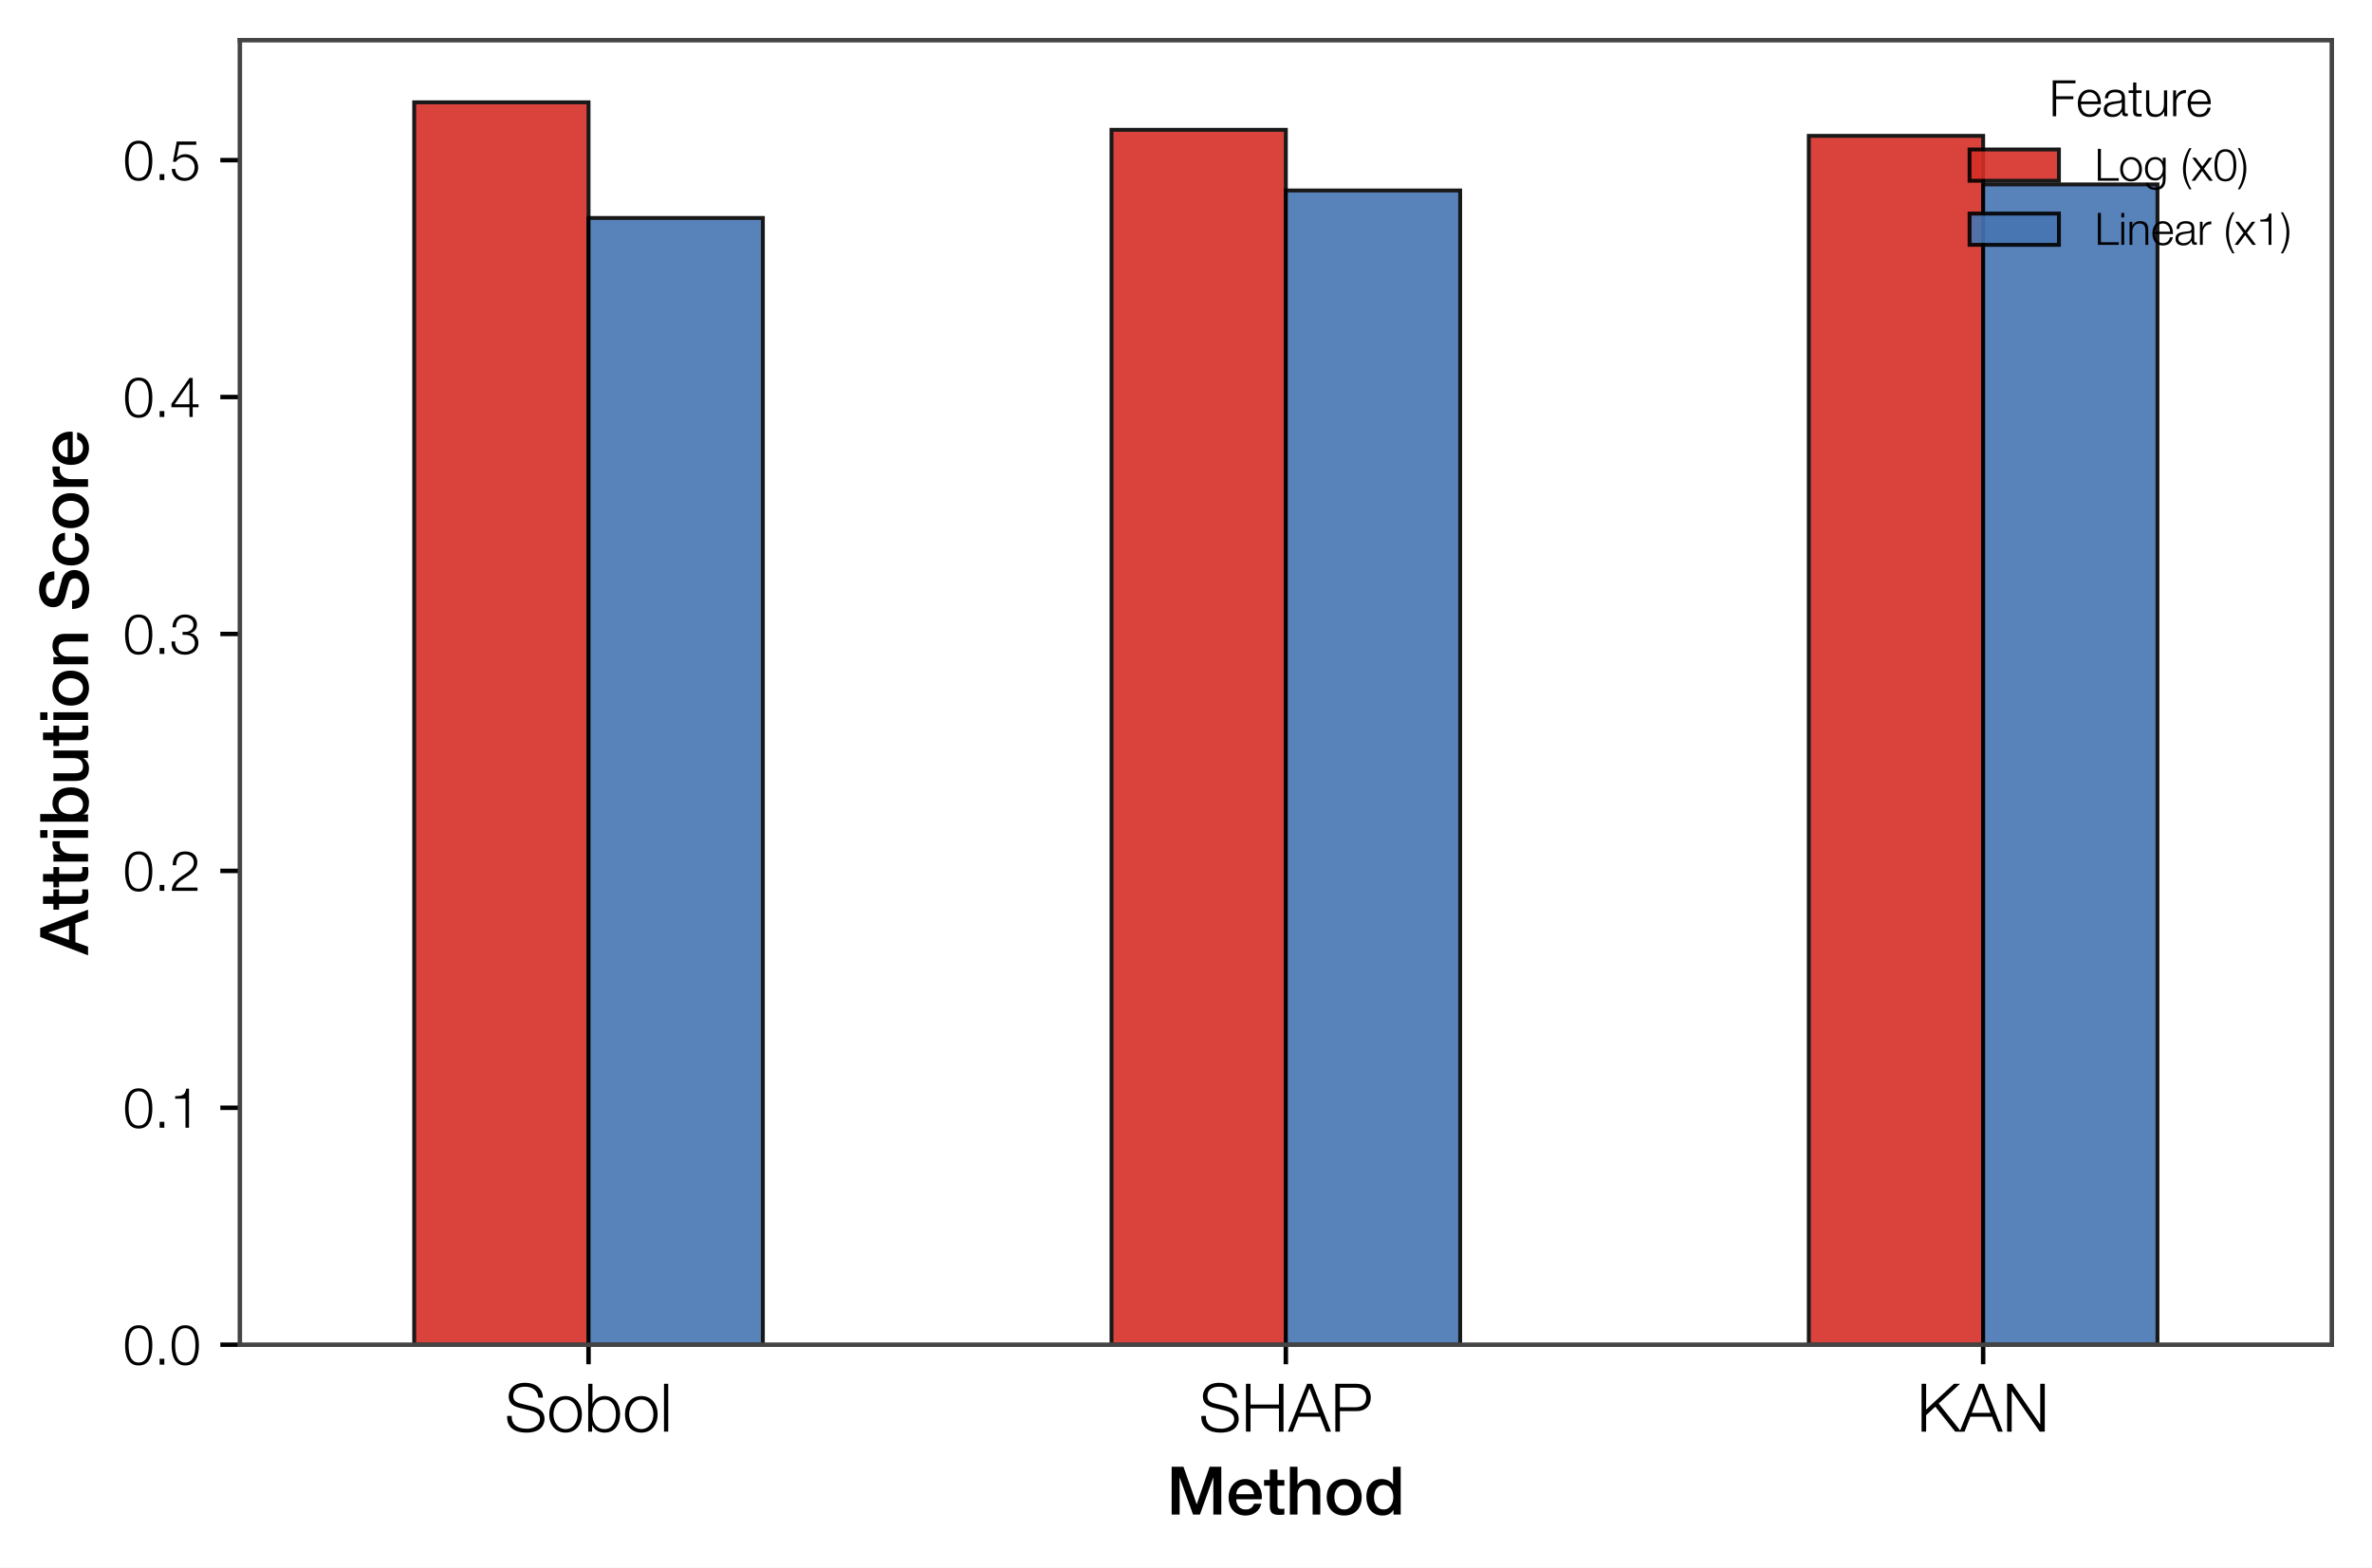
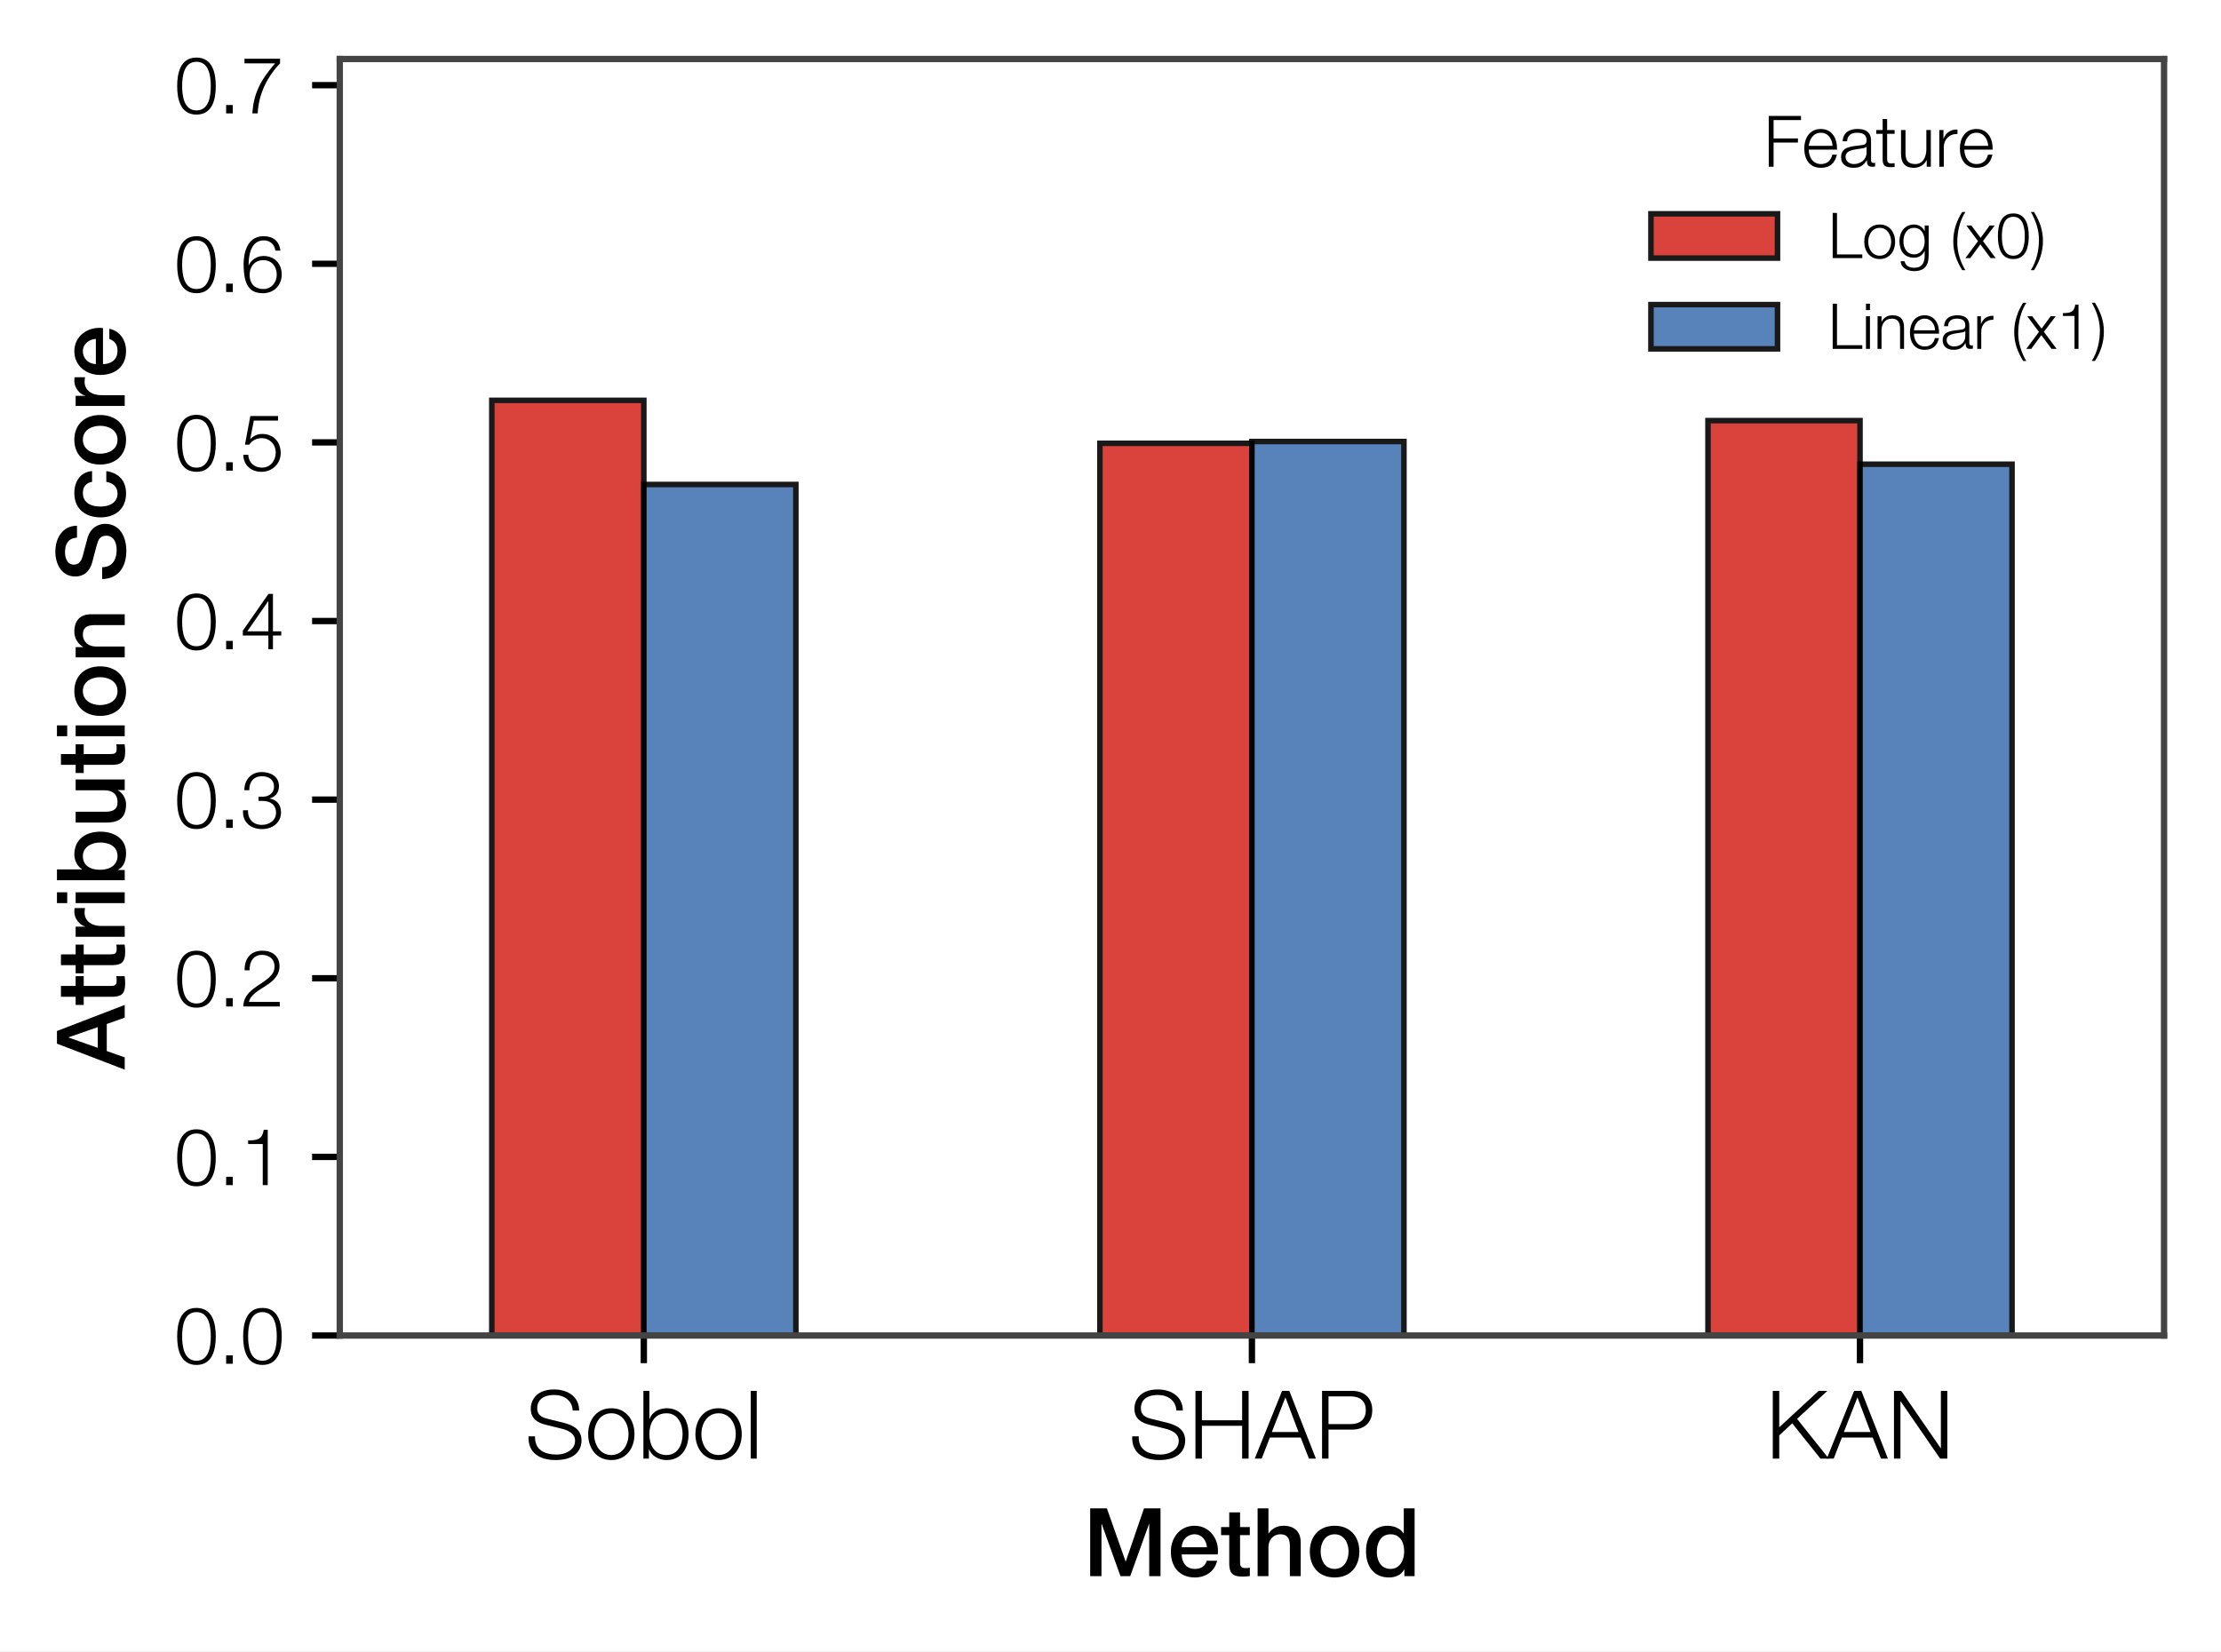
- <svg xmlns="http://www.w3.org/2000/svg" xmlns:xlink="http://www.w3.org/1999/xlink" width="424.8pt" height="280.8pt" viewBox="0 0 424.8 280.8" version="1.1">
+ <svg xmlns="http://www.w3.org/2000/svg" xmlns:xlink="http://www.w3.org/1999/xlink" width="280.8pt" height="208.812pt" viewBox="0 0 280.8 208.812" version="1.1">
  <defs>
    <style type="text/css">*{stroke-linejoin: round; stroke-linecap: butt}</style>
  </defs>
  <g id="figure_1">
    <g id="patch_1">
-       <path d="M 0 280.8  L 424.8 280.8  L 424.8 0  L 0 0  z " style="fill: #ffffff" />
+       <path d="M 0 208.812  L 280.8 208.812  L 280.8 0  L 0 0  z " style="fill: #ffffff" />
    </g>
    <g id="axes_1">
      <g id="patch_2">
-         <path d="M 42.958 240.88  L 417.6 240.88  L 417.6 7.2  L 42.958 7.2  z " style="fill: #ffffff" />
+         <path d="M 42.958 168.892  L 273.6 168.892  L 273.6 7.461  L 42.958 7.461  z " style="fill: #ffffff" />
      </g>
      <g id="patch_3">
-         <path d="M 74.179 240.88  L 105.399 240.88  L 105.399 18.328  L 74.179 18.328  z " clip-path="url(#p981c189940)" style="fill: #d62f27; opacity: 0.9; stroke: #000000; stroke-width: 0.7; stroke-linejoin: miter" />
+         <path d="M 62.179 168.892  L 81.399 168.892  L 81.399 50.628  L 62.179 50.628  z " clip-path="url(#p1d403a384a)" style="fill: #d62f27; opacity: 0.9; stroke: #000000; stroke-width: 0.7; stroke-linejoin: miter" />
      </g>
      <g id="patch_4">
-         <path d="M 199.059 240.88  L 230.279 240.88  L 230.279 23.253  L 199.059 23.253  z " clip-path="url(#p981c189940)" style="fill: #d62f27; opacity: 0.9; stroke: #000000; stroke-width: 0.7; stroke-linejoin: miter" />
+         <path d="M 139.059 168.892  L 158.279 168.892  L 158.279 56.063  L 139.059 56.063  z " clip-path="url(#p1d403a384a)" style="fill: #d62f27; opacity: 0.9; stroke: #000000; stroke-width: 0.7; stroke-linejoin: miter" />
      </g>
      <g id="patch_5">
-         <path d="M 323.94 240.88  L 355.16 240.88  L 355.16 24.335  L 323.94 24.335  z " clip-path="url(#p981c189940)" style="fill: #d62f27; opacity: 0.9; stroke: #000000; stroke-width: 0.7; stroke-linejoin: miter" />
+         <path d="M 215.94 168.892  L 235.16 168.892  L 235.16 53.191  L 215.94 53.191  z " clip-path="url(#p1d403a384a)" style="fill: #d62f27; opacity: 0.9; stroke: #000000; stroke-width: 0.7; stroke-linejoin: miter" />
      </g>
      <g id="patch_6">
-         <path d="M 105.399 240.88  L 136.619 240.88  L 136.619 39.045  L 105.399 39.045  z " clip-path="url(#p981c189940)" style="fill: #4574b3; opacity: 0.9; stroke: #000000; stroke-width: 0.7; stroke-linejoin: miter" />
+         <path d="M 81.399 168.892  L 100.619 168.892  L 100.619 61.268  L 81.399 61.268  z " clip-path="url(#p1d403a384a)" style="fill: #4574b3; opacity: 0.9; stroke: #000000; stroke-width: 0.7; stroke-linejoin: miter" />
      </g>
      <g id="patch_7">
-         <path d="M 230.279 240.88  L 261.499 240.88  L 261.499 34.12  L 230.279 34.12  z " clip-path="url(#p981c189940)" style="fill: #4574b3; opacity: 0.9; stroke: #000000; stroke-width: 0.7; stroke-linejoin: miter" />
+         <path d="M 158.279 168.892  L 177.499 168.892  L 177.499 55.833  L 158.279 55.833  z " clip-path="url(#p1d403a384a)" style="fill: #4574b3; opacity: 0.9; stroke: #000000; stroke-width: 0.7; stroke-linejoin: miter" />
      </g>
      <g id="patch_8">
-         <path d="M 355.16 240.88  L 386.38 240.88  L 386.38 33.037  L 355.16 33.037  z " clip-path="url(#p981c189940)" style="fill: #4574b3; opacity: 0.9; stroke: #000000; stroke-width: 0.7; stroke-linejoin: miter" />
+         <path d="M 235.16 168.892  L 254.38 168.892  L 254.38 58.705  L 235.16 58.705  z " clip-path="url(#p1d403a384a)" style="fill: #4574b3; opacity: 0.9; stroke: #000000; stroke-width: 0.7; stroke-linejoin: miter" />
      </g>
      <g id="matplotlib.axis_1">
        <g id="xtick_1">
          <g id="line2d_1">
            <defs>
-               <path id="m33a25a8163" d="M 0 0  L 0 3.5  " style="stroke: #000000; stroke-width: 0.8" />
-             </defs>
-             <g>
-               <use xlink:href="#m33a25a8163" x="105.399" y="240.88" style="stroke: #000000; stroke-width: 0.8" />
+               <path id="m752ecd0832" d="M 0 0  L 0 3.5  " style="stroke: #000000; stroke-width: 0.8" />
+             </defs>
+             <g>
+               <use xlink:href="#m752ecd0832" x="81.399" y="168.892" style="stroke: #000000; stroke-width: 0.8" />
            </g>
          </g>
          <g id="text_1">
-             <g transform="translate(90.39307 256.4488) scale(0.12 -0.12)">
+             <g transform="translate(66.39307 184.4604) scale(0.12 -0.12)">
              <defs>
                <path id="HelveticaNeueLTPro-Lt-53" d="M 230 1504  C 179 390 973 -96 2054 -96  C 3674 -96 3802 896 3802 1210  C 3802 1952 3264 2240 2618 2413  L 1504 2688  C 1126 2771 813 2957 813 3386  C 813 4064 1363 4294 1958 4294  C 2611 4294 3174 3936 3206 3245  L 3642 3245  C 3642 4186 2861 4666 1952 4666  C 666 4666 378 3827 378 3379  C 378 2662 870 2413 1408 2278  L 2426 2029  C 2854 1926 3366 1722 3366 1203  C 3366 538 2637 275 2157 275  C 1318 275 646 563 666 1504  L 230 1504  z " transform="scale(0.015625)" />
                <path id="HelveticaNeueLTPro-Lt-6f" d="M 1779 3059  C 2547 3059 2938 2349 2938 1651  C 2938 954 2547 243 1779 243  C 1011 243 621 954 621 1651  C 621 2349 1011 3059 1779 3059  z M 1779 3398  C 774 3398 218 2598 218 1651  C 218 704 774 -96 1779 -96  C 2784 -96 3341 704 3341 1651  C 3341 2598 2784 3398 1779 3398  z " transform="scale(0.015625)" />
                <path id="HelveticaNeueLTPro-Lt-62" d="M 384 0  L 755 0  L 755 627  L 768 627  C 954 173 1408 -96 1946 -96  C 2950 -96 3430 710 3430 1651  C 3430 2592 2950 3398 1946 3398  C 1459 3398 966 3149 800 2675  L 787 2675  L 787 4570  L 384 4570  L 384 0  z M 3027 1651  C 3027 966 2714 243 1946 243  C 1094 243 787 966 787 1651  C 787 2336 1094 3059 1946 3059  C 2714 3059 3027 2336 3027 1651  z " transform="scale(0.015625)" />
                <path id="HelveticaNeueLTPro-Lt-6c" d="M 390 0  L 794 0  L 794 4570  L 390 4570  L 390 0  z " transform="scale(0.015625)" />
              </defs>
              <use xlink:href="#HelveticaNeueLTPro-Lt-53" />
              <use xlink:href="#HelveticaNeueLTPro-Lt-6f" x="63" />
              <use xlink:href="#HelveticaNeueLTPro-Lt-62" x="118.6" />
              <use xlink:href="#HelveticaNeueLTPro-Lt-6f" x="176" />
              <use xlink:href="#HelveticaNeueLTPro-Lt-6c" x="231.6" />
            </g>
          </g>
        </g>
        <g id="xtick_2">
          <g id="line2d_2">
            <g>
-               <use xlink:href="#m33a25a8163" x="230.279" y="240.88" style="stroke: #000000; stroke-width: 0.8" />
+               <use xlink:href="#m752ecd0832" x="158.279" y="168.892" style="stroke: #000000; stroke-width: 0.8" />
            </g>
          </g>
          <g id="text_2">
-             <g transform="translate(214.7148 256.4488) scale(0.12 -0.12)">
+             <g transform="translate(142.7148 184.4604) scale(0.12 -0.12)">
              <defs>
                <path id="HelveticaNeueLTPro-Lt-48" d="M 461 0  L 896 0  L 896 2214  L 3610 2214  L 3610 0  L 4045 0  L 4045 4570  L 3610 4570  L 3610 2586  L 896 2586  L 896 4570  L 461 4570  L 461 0  z " transform="scale(0.015625)" />
                <path id="HelveticaNeueLTPro-Lt-41" d="M 2022 4134  L 2906 1792  L 1107 1792  L 2022 4134  z M -45 0  L 422 0  L 973 1421  L 3053 1421  L 3610 0  L 4077 0  L 2285 4570  L 1798 4570  L -45 0  z " transform="scale(0.015625)" />
                <path id="HelveticaNeueLTPro-Lt-50" d="M 896 4198  L 2394 4198  C 3002 4198 3411 3898 3411 3264  C 3411 2630 3002 2330 2394 2330  L 896 2330  L 896 4198  z M 461 0  L 896 0  L 896 1958  L 2490 1958  C 3309 1958 3846 2438 3846 3264  C 3846 4090 3309 4570 2490 4570  L 461 4570  L 461 0  z " transform="scale(0.015625)" />
              </defs>
              <use xlink:href="#HelveticaNeueLTPro-Lt-53" />
              <use xlink:href="#HelveticaNeueLTPro-Lt-48" x="63" />
              <use xlink:href="#HelveticaNeueLTPro-Lt-41" x="133.4" />
              <use xlink:href="#HelveticaNeueLTPro-Lt-50" x="196.4" />
            </g>
          </g>
        </g>
        <g id="xtick_3">
          <g id="line2d_3">
            <g>
-               <use xlink:href="#m33a25a8163" x="355.16" y="240.88" style="stroke: #000000; stroke-width: 0.8" />
+               <use xlink:href="#m752ecd0832" x="235.16" y="168.892" style="stroke: #000000; stroke-width: 0.8" />
            </g>
          </g>
          <g id="text_3">
-             <g transform="translate(343.2676 256.4488) scale(0.12 -0.12)">
+             <g transform="translate(223.2676 184.4604) scale(0.12 -0.12)">
              <defs>
                <path id="HelveticaNeueLTPro-Lt-4b" d="M 461 0  L 896 0  L 896 1568  L 1773 2381  L 3674 0  L 4237 0  L 2099 2682  L 4141 4570  L 3552 4570  L 896 2112  L 896 4570  L 461 4570  L 461 0  z " transform="scale(0.015625)" />
                <path id="HelveticaNeueLTPro-Lt-4e" d="M 454 0  L 890 0  L 890 3866  L 902 3866  L 3565 0  L 4051 0  L 4051 4570  L 3616 4570  L 3616 704  L 3603 704  L 941 4570  L 454 4570  L 454 0  z " transform="scale(0.015625)" />
              </defs>
              <use xlink:href="#HelveticaNeueLTPro-Lt-4b" />
              <use xlink:href="#HelveticaNeueLTPro-Lt-41" x="64.8" />
              <use xlink:href="#HelveticaNeueLTPro-Lt-4e" x="127.8" />
            </g>
          </g>
        </g>
        <g id="text_4">
-           <g transform="translate(208.9436 271.3087) scale(0.12 -0.12)">
+           <g transform="translate(136.9436 199.3204) scale(0.12 -0.12)">
            <defs>
              <path id="HelveticaNeueLTPro-Md-4d" d="M 474 0  L 1235 0  L 1235 3526  L 1248 3526  L 2515 0  L 3174 0  L 4442 3526  L 4454 3526  L 4454 0  L 5216 0  L 5216 4570  L 4102 4570  L 2874 992  L 2861 992  L 1600 4570  L 474 4570  L 474 0  z " transform="scale(0.015625)" />
              <path id="HelveticaNeueLTPro-Md-65" d="M 954 1946  C 973 2438 1318 2822 1824 2822  C 2323 2822 2624 2406 2656 1946  L 954 1946  z M 3386 1466  C 3507 2458 2867 3398 1824 3398  C 838 3398 224 2592 224 1651  C 224 627 800 -90 1843 -90  C 2560 -90 3187 314 3341 1037  L 2650 1037  C 2522 672 2272 486 1843 486  C 1235 486 954 947 954 1466  L 3386 1466  z " transform="scale(0.015625)" />
              <path id="HelveticaNeueLTPro-Md-74" d="M 51 2765  L 602 2765  L 602 813  C 621 262 749 -32 1517 -32  C 1677 -32 1830 -13 1990 6  L 1990 570  C 1888 544 1786 544 1683 544  C 1357 544 1331 698 1331 998  L 1331 2765  L 1990 2765  L 1990 3309  L 1331 3309  L 1331 4301  L 602 4301  L 602 3309  L 51 3309  L 51 2765  z " transform="scale(0.015625)" />
              <path id="HelveticaNeueLTPro-Md-68" d="M 384 0  L 1114 0  L 1114 1952  C 1114 2438 1427 2822 1914 2822  C 2349 2822 2541 2598 2560 2080  L 2560 0  L 3290 0  L 3290 2272  C 3290 3021 2842 3398 2118 3398  C 1683 3398 1306 3174 1126 2874  L 1114 2874  L 1114 4570  L 384 4570  L 384 0  z " transform="scale(0.015625)" />
              <path id="HelveticaNeueLTPro-Md-6f" d="M 1901 -90  C 2957 -90 3571 640 3571 1658  C 3571 2662 2957 3398 1901 3398  C 845 3398 230 2662 230 1658  C 230 640 845 -90 1901 -90  z M 1901 486  C 1248 486 960 1082 960 1658  C 960 2227 1248 2822 1901 2822  C 2554 2822 2842 2227 2842 1658  C 2842 1082 2554 486 1901 486  z " transform="scale(0.015625)" />
              <path id="HelveticaNeueLTPro-Md-64" d="M 3501 4570  L 2771 4570  L 2771 2880  L 2758 2880  C 2534 3245 2067 3398 1658 3398  C 934 3398 224 2880 224 1677  C 224 685 730 -90 1773 -90  C 2189 -90 2598 64 2797 448  L 2810 448  L 2810 0  L 3501 0  L 3501 4570  z M 954 1619  C 954 2208 1197 2822 1882 2822  C 2445 2822 2797 2394 2797 1658  C 2797 1082 2515 486 1869 486  C 1235 486 954 1050 954 1619  z " transform="scale(0.015625)" />
            </defs>
            <use xlink:href="#HelveticaNeueLTPro-Md-4d" />
            <use xlink:href="#HelveticaNeueLTPro-Md-65" x="88.9" />
            <use xlink:href="#HelveticaNeueLTPro-Md-74" x="144.5" />
            <use xlink:href="#HelveticaNeueLTPro-Md-68" x="177.8" />
            <use xlink:href="#HelveticaNeueLTPro-Md-6f" x="235.2" />
            <use xlink:href="#HelveticaNeueLTPro-Md-64" x="294.5" />
          </g>
        </g>
      </g>
      <g id="matplotlib.axis_2">
        <g id="ytick_1">
          <g id="line2d_4">
            <defs>
-               <path id="m973d8e1630" d="M 0 0  L -3.5 0  " style="stroke: #000000; stroke-width: 0.8" />
-             </defs>
-             <g>
-               <use xlink:href="#m973d8e1630" x="42.958" y="240.88" style="stroke: #000000; stroke-width: 0.8" />
+               <path id="m4dbc85faa6" d="M 0 0  L -3.5 0  " style="stroke: #000000; stroke-width: 0.8" />
+             </defs>
+             <g>
+               <use xlink:href="#m4dbc85faa6" x="42.958" y="168.892" style="stroke: #000000; stroke-width: 0.8" />
            </g>
          </g>
          <g id="text_5">
-             <g transform="translate(22.06 244.4503) scale(0.1 -0.1)">
+             <g transform="translate(22.06 172.462) scale(0.1 -0.1)">
              <defs>
                <path id="HelveticaNeueLTPro-Lt-30" d="M 1779 4518  C 474 4518 218 3258 218 2208  C 218 1165 474 -96 1779 -96  C 3085 -96 3341 1165 3341 2214  C 3341 3258 3085 4518 1779 4518  z M 1779 4179  C 2803 4179 2938 2989 2938 2214  C 2938 1434 2803 243 1779 243  C 755 243 621 1434 621 2214  C 621 2989 755 4179 1779 4179  z " transform="scale(0.015625)" />
                <path id="HelveticaNeueLTPro-Lt-2e" d="M 1158 0  L 1158 678  L 621 678  L 621 0  L 1158 0  z " transform="scale(0.015625)" />
              </defs>
              <use xlink:href="#HelveticaNeueLTPro-Lt-30" />
              <use xlink:href="#HelveticaNeueLTPro-Lt-2e" x="55.6" />
              <use xlink:href="#HelveticaNeueLTPro-Lt-30" x="83.4" />
            </g>
          </g>
        </g>
        <g id="ytick_2">
          <g id="line2d_5">
            <g>
-               <use xlink:href="#m973d8e1630" x="42.958" y="198.441" style="stroke: #000000; stroke-width: 0.8" />
+               <use xlink:href="#m4dbc85faa6" x="42.958" y="146.303" style="stroke: #000000; stroke-width: 0.8" />
            </g>
          </g>
          <g id="text_6">
-             <g transform="translate(22.06 202.0115) scale(0.1 -0.1)">
+             <g transform="translate(22.06 149.8732) scale(0.1 -0.1)">
              <defs>
                <path id="HelveticaNeueLTPro-Lt-31" d="M 621 3328  L 1805 3328  L 1805 0  L 2208 0  L 2208 4480  L 1882 4480  C 1760 3661 1325 3635 621 3616  L 621 3328  z " transform="scale(0.015625)" />
              </defs>
              <use xlink:href="#HelveticaNeueLTPro-Lt-30" />
              <use xlink:href="#HelveticaNeueLTPro-Lt-2e" x="55.6" />
              <use xlink:href="#HelveticaNeueLTPro-Lt-31" x="83.4" />
            </g>
          </g>
        </g>
        <g id="ytick_3">
          <g id="line2d_6">
            <g>
-               <use xlink:href="#m973d8e1630" x="42.958" y="156.002" style="stroke: #000000; stroke-width: 0.8" />
+               <use xlink:href="#m4dbc85faa6" x="42.958" y="123.714" style="stroke: #000000; stroke-width: 0.8" />
            </g>
          </g>
          <g id="text_7">
-             <g transform="translate(22.06 159.5728) scale(0.1 -0.1)">
+             <g transform="translate(22.06 127.2845) scale(0.1 -0.1)">
              <defs>
                <path id="HelveticaNeueLTPro-Lt-32" d="M 3181 371  L 691 371  C 794 966 1600 1376 2035 1664  C 2624 2042 3162 2509 3162 3258  C 3162 4090 2554 4518 1773 4518  C 800 4518 320 3853 339 2931  L 742 2931  C 723 3590 1018 4179 1754 4179  C 2298 4179 2758 3846 2758 3264  C 2758 2906 2637 2669 2387 2419  C 1632 1664 256 1331 230 0  L 3181 0  L 3181 371  z " transform="scale(0.015625)" />
              </defs>
              <use xlink:href="#HelveticaNeueLTPro-Lt-30" />
              <use xlink:href="#HelveticaNeueLTPro-Lt-2e" x="55.6" />
              <use xlink:href="#HelveticaNeueLTPro-Lt-32" x="83.4" />
            </g>
          </g>
        </g>
        <g id="ytick_4">
          <g id="line2d_7">
            <g>
-               <use xlink:href="#m973d8e1630" x="42.958" y="113.564" style="stroke: #000000; stroke-width: 0.8" />
+               <use xlink:href="#m4dbc85faa6" x="42.958" y="101.125" style="stroke: #000000; stroke-width: 0.8" />
            </g>
          </g>
          <g id="text_8">
-             <g transform="translate(22.06 117.134) scale(0.1 -0.1)">
+             <g transform="translate(22.06 104.6957) scale(0.1 -0.1)">
              <defs>
                <path id="HelveticaNeueLTPro-Lt-33" d="M 211 1427  C 141 467 819 -96 1741 -96  C 2566 -96 3283 390 3283 1267  C 3283 1856 2950 2278 2362 2374  L 2362 2387  C 2848 2509 3117 2893 3117 3379  C 3117 4173 2426 4518 1728 4518  C 858 4518 314 3891 314 3046  L 717 3046  C 698 3712 1069 4179 1734 4179  C 2272 4179 2714 3923 2714 3334  C 2714 2765 2221 2522 1805 2522  L 1466 2522  L 1466 2182  L 1805 2182  C 2400 2182 2880 1875 2880 1235  C 2880 595 2323 243 1734 243  C 1018 243 582 717 614 1427  L 211 1427  z " transform="scale(0.015625)" />
              </defs>
              <use xlink:href="#HelveticaNeueLTPro-Lt-30" />
              <use xlink:href="#HelveticaNeueLTPro-Lt-2e" x="55.6" />
              <use xlink:href="#HelveticaNeueLTPro-Lt-33" x="83.4" />
            </g>
          </g>
        </g>
        <g id="ytick_5">
          <g id="line2d_8">
            <g>
-               <use xlink:href="#m973d8e1630" x="42.958" y="71.125" style="stroke: #000000; stroke-width: 0.8" />
+               <use xlink:href="#m4dbc85faa6" x="42.958" y="78.537" style="stroke: #000000; stroke-width: 0.8" />
            </g>
          </g>
          <g id="text_9">
-             <g transform="translate(22.06 74.6952) scale(0.1 -0.1)">
+             <g transform="translate(22.06 82.10693) scale(0.1 -0.1)">
              <defs>
                <path id="HelveticaNeueLTPro-Lt-34" d="M 557 1453  L 2246 3891  L 2259 3891  L 2259 1453  L 557 1453  z M 192 1114  L 2259 1114  L 2259 0  L 2630 0  L 2630 1114  L 3302 1114  L 3302 1453  L 2630 1453  L 2630 4480  L 2266 4480  L 192 1504  L 192 1114  z " transform="scale(0.015625)" />
              </defs>
              <use xlink:href="#HelveticaNeueLTPro-Lt-30" />
              <use xlink:href="#HelveticaNeueLTPro-Lt-2e" x="55.6" />
              <use xlink:href="#HelveticaNeueLTPro-Lt-34" x="83.4" />
            </g>
          </g>
        </g>
        <g id="ytick_6">
          <g id="line2d_9">
            <g>
-               <use xlink:href="#m973d8e1630" x="42.958" y="28.686" style="stroke: #000000; stroke-width: 0.8" />
+               <use xlink:href="#m4dbc85faa6" x="42.958" y="55.948" style="stroke: #000000; stroke-width: 0.8" />
            </g>
          </g>
          <g id="text_10">
-             <g transform="translate(22.06 32.25642) scale(0.1 -0.1)">
+             <g transform="translate(22.06 59.51816) scale(0.1 -0.1)">
              <defs>
                <path id="HelveticaNeueLTPro-Lt-35" d="M 230 1280  C 250 429 870 -96 1702 -96  C 2560 -96 3258 550 3258 1421  C 3258 2323 2675 2970 1754 2970  C 1402 2970 1030 2816 806 2554  L 794 2566  L 1082 4051  L 3040 4051  L 3040 4422  L 800 4422  L 365 2099  L 710 2099  C 934 2438 1306 2630 1709 2630  C 2374 2630 2854 2125 2854 1466  C 2854 813 2426 243 1734 243  C 1120 243 653 659 634 1280  L 230 1280  z " transform="scale(0.015625)" />
              </defs>
              <use xlink:href="#HelveticaNeueLTPro-Lt-30" />
              <use xlink:href="#HelveticaNeueLTPro-Lt-2e" x="55.6" />
              <use xlink:href="#HelveticaNeueLTPro-Lt-35" x="83.4" />
            </g>
          </g>
        </g>
-         <g id="text_11">
-           <g transform="translate(15.76875 171.0481) rotate(-90) scale(0.12 -0.12)">
+         <g id="ytick_7">
+           <g id="line2d_10">
+             <g>
+               <use xlink:href="#m4dbc85faa6" x="42.958" y="33.359" style="stroke: #000000; stroke-width: 0.8" />
+             </g>
+           </g>
+           <g id="text_11">
+             <g transform="translate(22.06 36.92939) scale(0.1 -0.1)">
+               <defs>
+                 <path id="HelveticaNeueLTPro-Lt-36" d="M 3232 3347  C 3136 4134 2650 4518 1856 4518  C 390 4518 256 2816 256 2285  C 256 538 736 -96 1824 -96  C 2714 -96 3341 550 3341 1421  C 3341 2291 2758 2918 1862 2918  C 1350 2918 883 2618 672 2176  L 659 2176  C 659 2989 845 4179 1894 4179  C 2413 4179 2758 3840 2829 3347  L 3232 3347  z M 1856 2579  C 2541 2579 2938 2048 2938 1395  C 2938 774 2502 243 1862 243  C 1075 243 742 755 742 1395  C 742 2054 1152 2579 1856 2579  z " transform="scale(0.015625)" />
+               </defs>
+               <use xlink:href="#HelveticaNeueLTPro-Lt-30" />
+               <use xlink:href="#HelveticaNeueLTPro-Lt-2e" x="55.6" />
+               <use xlink:href="#HelveticaNeueLTPro-Lt-36" x="83.4" />
+             </g>
+           </g>
+         </g>
+         <g id="ytick_8">
+           <g id="line2d_11">
+             <g>
+               <use xlink:href="#m4dbc85faa6" x="42.958" y="10.77" style="stroke: #000000; stroke-width: 0.8" />
+             </g>
+           </g>
+           <g id="text_12">
+             <g transform="translate(22.06 14.34062) scale(0.1 -0.1)">
+               <defs>
+                 <path id="HelveticaNeueLTPro-Lt-37" d="M 326 4051  L 2803 4051  C 1562 2637 1062 1517 960 0  L 1395 0  C 1498 2080 2643 3469 3206 4051  L 3206 4422  L 326 4422  L 326 4051  z " transform="scale(0.015625)" />
+               </defs>
+               <use xlink:href="#HelveticaNeueLTPro-Lt-30" />
+               <use xlink:href="#HelveticaNeueLTPro-Lt-2e" x="55.6" />
+               <use xlink:href="#HelveticaNeueLTPro-Lt-37" x="83.4" />
+             </g>
+           </g>
+         </g>
+         <g id="text_13">
+           <g transform="translate(15.76875 135.1847) rotate(-90) scale(0.12 -0.12)">
            <defs>
              <path id="HelveticaNeueLTPro-Md-41" d="M -45 0  L 781 0  L 1210 1210  L 3034 1210  L 3462 0  L 4320 0  L 2560 4570  L 1709 4570  L -45 0  z M 2118 3782  L 2138 3782  L 2822 1818  L 1427 1818  L 2118 3782  z " transform="scale(0.015625)" />
              <path id="HelveticaNeueLTPro-Md-72" d="M 384 0  L 1114 0  L 1114 1574  C 1114 2310 1517 2707 2010 2707  C 2112 2707 2221 2694 2323 2675  L 2323 3379  C 2253 3386 2221 3398 2048 3398  C 1606 3398 1165 3021 1082 2669  L 1069 2669  L 1069 3309  L 384 3309  L 384 0  z " transform="scale(0.015625)" />
              <path id="HelveticaNeueLTPro-Md-69" d="M 403 3878  L 1133 3878  L 1133 4570  L 403 4570  L 403 3878  z M 403 0  L 1133 0  L 1133 3309  L 403 3309  L 403 0  z " transform="scale(0.015625)" />
              <path id="HelveticaNeueLTPro-Md-62" d="M 403 0  L 1094 0  L 1094 454  L 1107 454  C 1325 19 1805 -90 2253 -90  C 3226 -90 3680 742 3680 1638  C 3680 2611 3174 3398 2131 3398  C 1754 3398 1350 3200 1146 2880  L 1133 2880  L 1133 4570  L 403 4570  L 403 0  z M 2950 1651  C 2950 1075 2701 486 2035 486  C 1446 486 1107 986 1107 1651  C 1107 2362 1421 2822 2035 2822  C 2637 2822 2950 2246 2950 1651  z " transform="scale(0.015625)" />
              <path id="HelveticaNeueLTPro-Md-75" d="M 3290 3309  L 2560 3309  L 2560 1389  C 2560 877 2355 486 1747 486  C 1344 486 1114 698 1114 1280  L 1114 3309  L 384 3309  L 384 1210  C 384 339 749 -90 1619 -90  C 1984 -90 2381 128 2560 461  L 2573 461  L 2573 0  L 3290 0  L 3290 3309  z " transform="scale(0.015625)" />
              <path id="HelveticaNeueLTPro-Md-6e" d="M 384 0  L 1114 0  L 1114 1952  C 1114 2438 1427 2822 1914 2822  C 2349 2822 2541 2598 2560 2080  L 2560 0  L 3290 0  L 3290 2272  C 3290 3021 2842 3398 2118 3398  C 1683 3398 1312 3174 1088 2810  L 1075 2822  L 1075 3309  L 384 3309  L 384 0  z " transform="scale(0.015625)" />
              <path id="HelveticaNeueLTPro-Md-20" transform="scale(0.015625)" />
              <path id="HelveticaNeueLTPro-Md-53" d="M 211 1523  C 230 390 1075 -109 2118 -109  C 3021 -109 3936 301 3936 1325  C 3936 1811 3642 2304 3046 2490  C 2810 2560 1798 2822 1728 2842  C 1402 2938 1184 3104 1184 3430  C 1184 3891 1651 4026 2022 4026  C 2579 4026 2963 3808 3008 3219  L 3808 3219  C 3808 4173 3002 4678 2054 4678  C 1229 4678 384 4256 384 3334  C 384 2861 608 2381 1395 2176  C 2029 2003 2432 1920 2758 1798  C 2944 1728 3136 1587 3136 1235  C 3136 896 2874 544 2170 544  C 1530 544 1011 826 1011 1523  L 211 1523  z " transform="scale(0.015625)" />
              <path id="HelveticaNeueLTPro-Md-63" d="M 3347 2202  C 3277 3014 2624 3398 1856 3398  C 768 3398 224 2618 224 1619  C 224 646 794 -90 1830 -90  C 2682 -90 3213 378 3347 1242  L 2618 1242  C 2547 762 2259 486 1830 486  C 1197 486 954 1069 954 1619  C 954 2618 1485 2822 1862 2822  C 2272 2822 2560 2611 2618 2202  L 3347 2202  z " transform="scale(0.015625)" />
            </defs>
            <use xlink:href="#HelveticaNeueLTPro-Md-41" />
            <use xlink:href="#HelveticaNeueLTPro-Md-74" x="66.7" />
            <use xlink:href="#HelveticaNeueLTPro-Md-74" x="100" />
            <use xlink:href="#HelveticaNeueLTPro-Md-72" x="133.3" />
            <use xlink:href="#HelveticaNeueLTPro-Md-69" x="168.5" />
            <use xlink:href="#HelveticaNeueLTPro-Md-62" x="192.6" />
            <use xlink:href="#HelveticaNeueLTPro-Md-75" x="253.7" />
            <use xlink:href="#HelveticaNeueLTPro-Md-74" x="311.1" />
            <use xlink:href="#HelveticaNeueLTPro-Md-69" x="344.4" />
            <use xlink:href="#HelveticaNeueLTPro-Md-6f" x="368.5" />
            <use xlink:href="#HelveticaNeueLTPro-Md-6e" x="427.8" />
            <use xlink:href="#HelveticaNeueLTPro-Md-20" x="485.2" />
            <use xlink:href="#HelveticaNeueLTPro-Md-53" x="513" />
            <use xlink:href="#HelveticaNeueLTPro-Md-63" x="577.8" />
            <use xlink:href="#HelveticaNeueLTPro-Md-6f" x="633.4" />
            <use xlink:href="#HelveticaNeueLTPro-Md-72" x="692.7" />
            <use xlink:href="#HelveticaNeueLTPro-Md-65" x="727.9" />
          </g>
        </g>
      </g>
      <g id="patch_9">
-         <path d="M 42.958 240.88  L 42.958 7.2  " style="fill: none; stroke: #444444; stroke-width: 0.8; stroke-linejoin: miter; stroke-linecap: square" />
+         <path d="M 42.958 168.892  L 42.958 7.461  " style="fill: none; stroke: #444444; stroke-width: 0.8; stroke-linejoin: miter; stroke-linecap: square" />
      </g>
      <g id="patch_10">
-         <path d="M 417.6 240.88  L 417.6 7.2  " style="fill: none; stroke: #444444; stroke-width: 0.8; stroke-linejoin: miter; stroke-linecap: square" />
+         <path d="M 273.6 168.892  L 273.6 7.461  " style="fill: none; stroke: #444444; stroke-width: 0.8; stroke-linejoin: miter; stroke-linecap: square" />
      </g>
      <g id="patch_11">
-         <path d="M 42.958 240.88  L 417.6 240.88  " style="fill: none; stroke: #444444; stroke-width: 0.8; stroke-linejoin: miter; stroke-linecap: square" />
+         <path d="M 42.958 168.892  L 273.6 168.892  " style="fill: none; stroke: #444444; stroke-width: 0.8; stroke-linejoin: miter; stroke-linecap: square" />
      </g>
      <g id="patch_12">
-         <path d="M 42.958 7.2  L 417.6 7.2  " style="fill: none; stroke: #444444; stroke-width: 0.8; stroke-linejoin: miter; stroke-linecap: square" />
+         <path d="M 42.958 7.461  L 273.6 7.461  " style="fill: none; stroke: #444444; stroke-width: 0.8; stroke-linejoin: miter; stroke-linecap: square" />
      </g>
      <g id="legend_1">
        <g id="patch_13">
-           <path d="M 351.129 48.585  L 412 48.585  Q 413.6 48.585 413.6 46.985  L 413.6 12.8  Q 413.6 11.2 412 11.2  L 351.129 11.2  Q 349.529 11.2 349.529 12.8  L 349.529 46.985  Q 349.529 48.585 351.129 48.585  L 351.129 48.585  z " style="fill: none; opacity: 0" />
-         </g>
-         <g id="text_12">
-           <g transform="translate(366.9745 20.82656) scale(0.09 -0.09)">
+           <path d="M 207.129 48.846  L 268 48.846  Q 269.6 48.846 269.6 47.246  L 269.6 13.061  Q 269.6 11.461 268 11.461  L 207.129 11.461  Q 205.529 11.461 205.529 13.061  L 205.529 47.246  Q 205.529 48.846 207.129 48.846  L 207.129 48.846  z " style="fill: none; opacity: 0" />
+         </g>
+         <g id="text_14">
+           <g transform="translate(222.9745 21.08797) scale(0.09 -0.09)">
            <defs>
              <path id="HelveticaNeueLTPro-Lt-46" d="M 461 0  L 896 0  L 896 2176  L 3085 2176  L 3085 2547  L 896 2547  L 896 4198  L 3360 4198  L 3360 4570  L 461 4570  L 461 0  z " transform="scale(0.015625)" />
              <path id="HelveticaNeueLTPro-Lt-65" d="M 621 1882  C 691 2483 1043 3059 1709 3059  C 2355 3059 2739 2490 2758 1882  L 621 1882  z M 3162 1542  C 3194 2470 2765 3398 1709 3398  C 659 3398 218 2522 218 1651  C 218 710 659 -96 1709 -96  C 2547 -96 2976 339 3149 1088  L 2746 1088  C 2618 582 2298 243 1709 243  C 941 243 621 954 621 1542  L 3162 1542  z " transform="scale(0.015625)" />
              <path id="HelveticaNeueLTPro-Lt-61" d="M 749 2291  C 768 2829 1126 3059 1632 3059  C 2112 3059 2496 2925 2496 2381  C 2496 2022 2310 1965 1978 1933  C 1107 1830 205 1792 205 870  C 205 205 698 -96 1312 -96  C 1952 -96 2227 147 2515 576  L 2528 576  C 2528 237 2592 0 3002 0  C 3110 0 3168 6 3264 26  L 3264 365  C 3219 346 3181 339 3136 339  C 2976 339 2899 422 2899 582  L 2899 2336  C 2899 3226 2266 3398 1683 3398  C 922 3398 390 3066 346 2291  L 749 2291  z M 2496 1280  C 2496 634 1965 243 1344 243  C 960 243 608 493 608 896  C 608 1536 1459 1536 2144 1658  C 2253 1677 2432 1709 2483 1805  L 2496 1805  L 2496 1280  z " transform="scale(0.015625)" />
              <path id="HelveticaNeueLTPro-Lt-74" d="M 1024 4294  L 621 4294  L 621 3302  L 45 3302  L 45 2963  L 621 2963  L 621 704  C 614 141 800 -38 1338 -38  C 1459 -38 1574 -26 1696 -26  L 1696 320  C 1581 307 1466 301 1350 301  C 1062 320 1024 474 1024 736  L 1024 2963  L 1696 2963  L 1696 3302  L 1024 3302  L 1024 4294  z " transform="scale(0.015625)" />
              <path id="HelveticaNeueLTPro-Lt-75" d="M 3059 3302  L 2656 3302  L 2656 1568  C 2656 896 2355 243 1664 243  C 1024 243 800 557 781 1152  L 781 3302  L 378 3302  L 378 1158  C 378 384 698 -96 1536 -96  C 2029 -96 2464 154 2675 595  L 2688 595  L 2688 0  L 3059 0  L 3059 3302  z " transform="scale(0.015625)" />
              <path id="HelveticaNeueLTPro-Lt-72" d="M 384 0  L 787 0  L 787 1760  C 787 2451 1286 2976 2016 2944  L 2016 3347  C 1421 3373 973 3066 768 2528  L 755 2528  L 755 3302  L 384 3302  L 384 0  z " transform="scale(0.015625)" />
            </defs>
            <use xlink:href="#HelveticaNeueLTPro-Lt-46" />
            <use xlink:href="#HelveticaNeueLTPro-Lt-65" x="53.7" />
            <use xlink:href="#HelveticaNeueLTPro-Lt-61" x="105.6" />
            <use xlink:href="#HelveticaNeueLTPro-Lt-74" x="157.5" />
            <use xlink:href="#HelveticaNeueLTPro-Lt-75" x="187.1" />
            <use xlink:href="#HelveticaNeueLTPro-Lt-72" x="240.8" />
            <use xlink:href="#HelveticaNeueLTPro-Lt-65" x="272.3" />
          </g>
        </g>
        <g id="patch_14">
-           <path d="M 352.729 32.377  L 368.729 32.377  L 368.729 26.777  L 352.729 26.777  z " style="fill: #d62f27; opacity: 0.9; stroke: #000000; stroke-width: 0.7; stroke-linejoin: miter" />
-         </g>
-         <g id="text_13">
-           <g transform="translate(375.1288 32.3775) scale(0.08 -0.08)">
+           <path d="M 208.729 32.639  L 224.729 32.639  L 224.729 27.039  L 208.729 27.039  z " style="fill: #d62f27; opacity: 0.9; stroke: #000000; stroke-width: 0.7; stroke-linejoin: miter" />
+         </g>
+         <g id="text_15">
+           <g transform="translate(231.1287 32.63891) scale(0.08 -0.08)">
            <defs>
              <path id="HelveticaNeueLTPro-Lt-4c" d="M 461 0  L 3456 0  L 3456 371  L 896 371  L 896 4570  L 461 4570  L 461 0  z " transform="scale(0.015625)" />
              <path id="HelveticaNeueLTPro-Lt-67" d="M 3174 3302  L 2771 3302  L 2771 2733  L 2758 2733  C 2598 3098 2195 3398 1709 3398  C 755 3398 218 2643 218 1734  C 218 787 653 38 1709 38  C 2189 38 2573 307 2758 717  L 2771 717  L 2771 269  C 2771 -544 2458 -979 1709 -979  C 1267 -979 826 -806 742 -320  L 339 -320  C 390 -1018 1050 -1318 1709 -1318  C 2778 -1318 3174 -723 3174 269  L 3174 3302  z M 1709 378  C 960 378 621 1024 621 1690  C 621 2374 941 3059 1709 3059  C 2477 3059 2771 2336 2771 1690  C 2771 1024 2406 378 1709 378  z " transform="scale(0.015625)" />
              <path id="HelveticaNeueLTPro-Lt-20" transform="scale(0.015625)" />
              <path id="HelveticaNeueLTPro-Lt-28" d="M 1549 -1222  C 1056 -442 730 634 730 1555  C 730 2688 979 3750 1549 4666  L 1229 4666  C 666 3795 326 2797 326 1702  C 326 589 659 -275 1229 -1222  L 1549 -1222  z " transform="scale(0.015625)" />
              <path id="HelveticaNeueLTPro-Lt-78" d="M 6 0  L 506 0  L 1523 1389  L 2560 0  L 3072 0  L 1786 1722  L 2976 3302  L 2470 3302  L 1549 2048  L 608 3302  L 102 3302  L 1286 1715  L 6 0  z " transform="scale(0.015625)" />
              <path id="HelveticaNeueLTPro-Lt-29" d="M -6 4666  C 474 3859 813 2822 813 1888  C 813 755 563 -307 -6 -1222  L 314 -1222  C 877 -352 1216 646 1216 1741  C 1216 2854 883 3718 314 4666  L -6 4666  z " transform="scale(0.015625)" />
            </defs>
            <use xlink:href="#HelveticaNeueLTPro-Lt-4c" />
            <use xlink:href="#HelveticaNeueLTPro-Lt-6f" x="53.7" />
            <use xlink:href="#HelveticaNeueLTPro-Lt-67" x="109.3" />
            <use xlink:href="#HelveticaNeueLTPro-Lt-20" x="164.9" />
            <use xlink:href="#HelveticaNeueLTPro-Lt-28" x="192.7" />
            <use xlink:href="#HelveticaNeueLTPro-Lt-78" x="216.8" />
            <use xlink:href="#HelveticaNeueLTPro-Lt-30" x="264.9" />
            <use xlink:href="#HelveticaNeueLTPro-Lt-29" x="320.5" />
          </g>
        </g>
        <g id="patch_15">
-           <path d="M 352.729 43.858  L 368.729 43.858  L 368.729 38.258  L 352.729 38.258  z " style="fill: #4574b3; opacity: 0.9; stroke: #000000; stroke-width: 0.7; stroke-linejoin: miter" />
-         </g>
-         <g id="text_14">
-           <g transform="translate(375.1288 43.8575) scale(0.08 -0.08)">
+           <path d="M 208.729 44.119  L 224.729 44.119  L 224.729 38.519  L 208.729 38.519  z " style="fill: #4574b3; opacity: 0.9; stroke: #000000; stroke-width: 0.7; stroke-linejoin: miter" />
+         </g>
+         <g id="text_16">
+           <g transform="translate(231.1287 44.11891) scale(0.08 -0.08)">
            <defs>
              <path id="HelveticaNeueLTPro-Lt-69" d="M 390 3923  L 794 3923  L 794 4570  L 390 4570  L 390 3923  z M 390 0  L 794 0  L 794 3302  L 390 3302  L 390 0  z " transform="scale(0.015625)" />
              <path id="HelveticaNeueLTPro-Lt-6e" d="M 378 0  L 781 0  L 781 1926  C 800 2573 1171 3059 1818 3059  C 2470 3059 2656 2624 2656 2061  L 2656 0  L 3059 0  L 3059 2125  C 3059 2912 2778 3398 1850 3398  C 1382 3398 947 3130 794 2733  L 781 2733  L 781 3302  L 378 3302  L 378 0  z " transform="scale(0.015625)" />
            </defs>
            <use xlink:href="#HelveticaNeueLTPro-Lt-4c" />
            <use xlink:href="#HelveticaNeueLTPro-Lt-69" x="53.7" />
            <use xlink:href="#HelveticaNeueLTPro-Lt-6e" x="72.2" />
            <use xlink:href="#HelveticaNeueLTPro-Lt-65" x="125.9" />
            <use xlink:href="#HelveticaNeueLTPro-Lt-61" x="177.8" />
            <use xlink:href="#HelveticaNeueLTPro-Lt-72" x="229.7" />
            <use xlink:href="#HelveticaNeueLTPro-Lt-20" x="261.2" />
            <use xlink:href="#HelveticaNeueLTPro-Lt-28" x="289" />
            <use xlink:href="#HelveticaNeueLTPro-Lt-78" x="313.1" />
            <use xlink:href="#HelveticaNeueLTPro-Lt-31" x="361.2" />
            <use xlink:href="#HelveticaNeueLTPro-Lt-29" x="416.8" />
          </g>
        </g>
      </g>
    </g>
  </g>
  <defs>
-     <clipPath id="p981c189940">
-       <rect x="42.958" y="7.2" width="374.642" height="233.68" />
+     <clipPath id="p1d403a384a">
+       <rect x="42.958" y="7.461" width="230.642" height="161.43" />
    </clipPath>
  </defs>
</svg>
